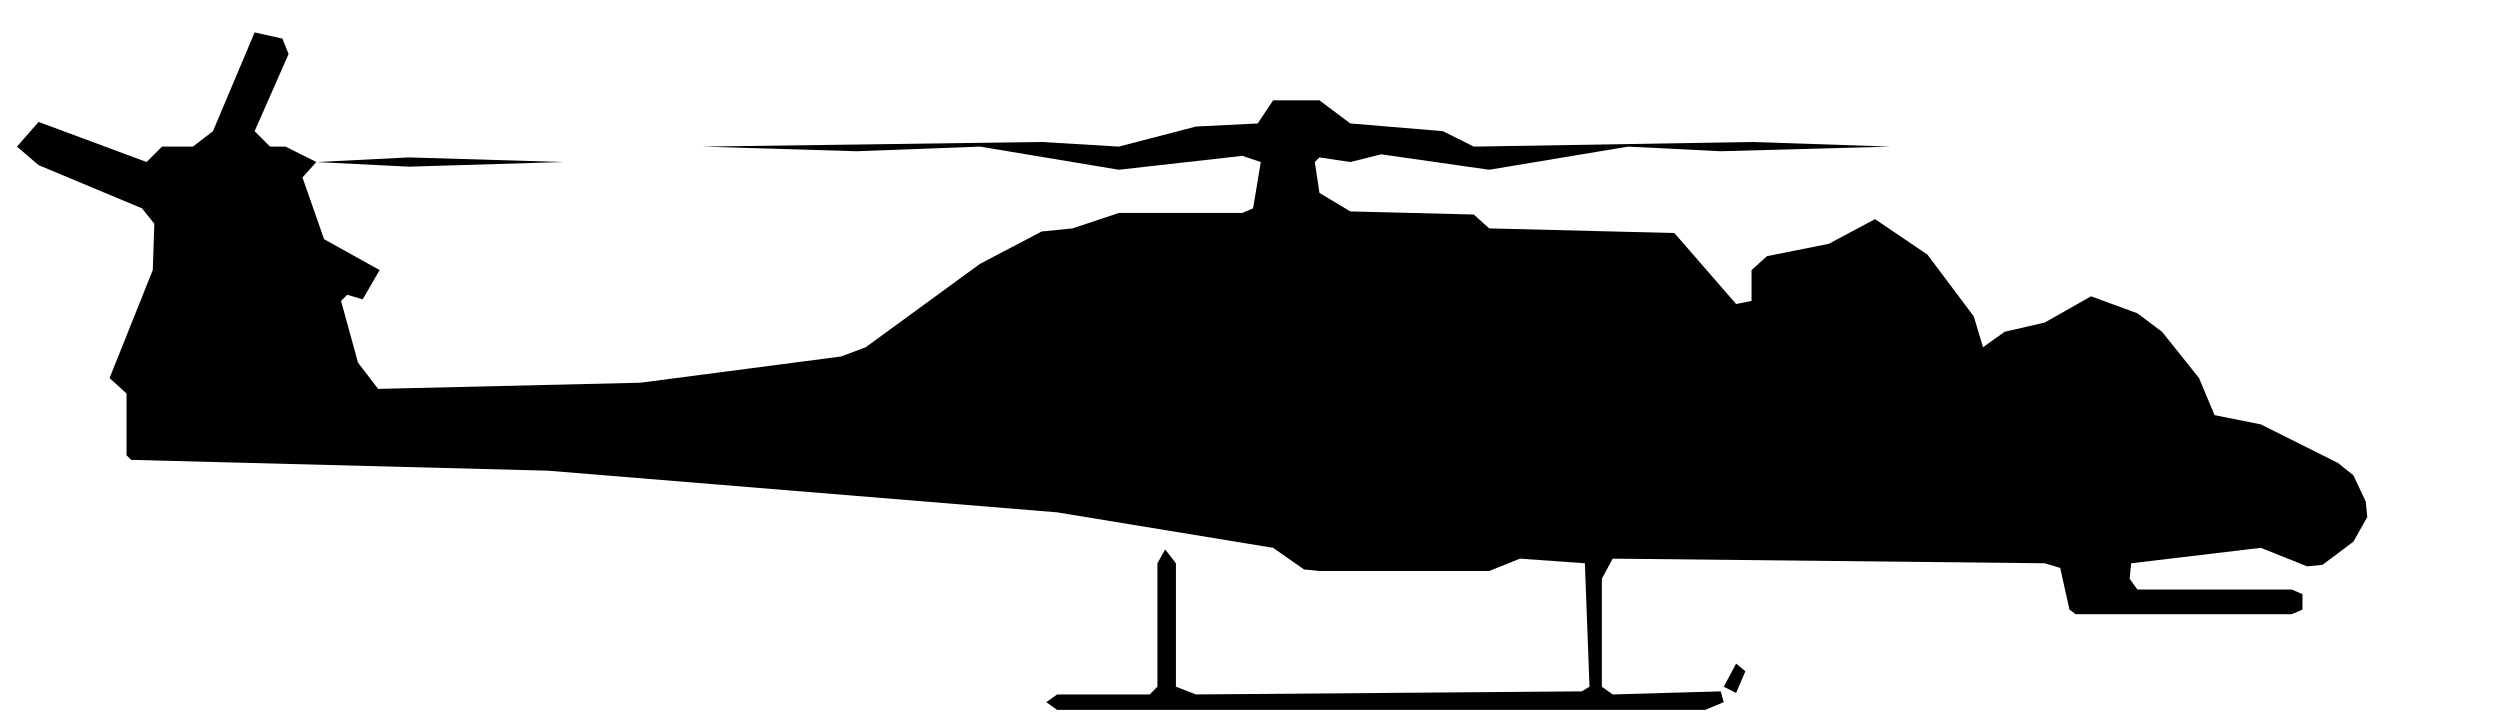
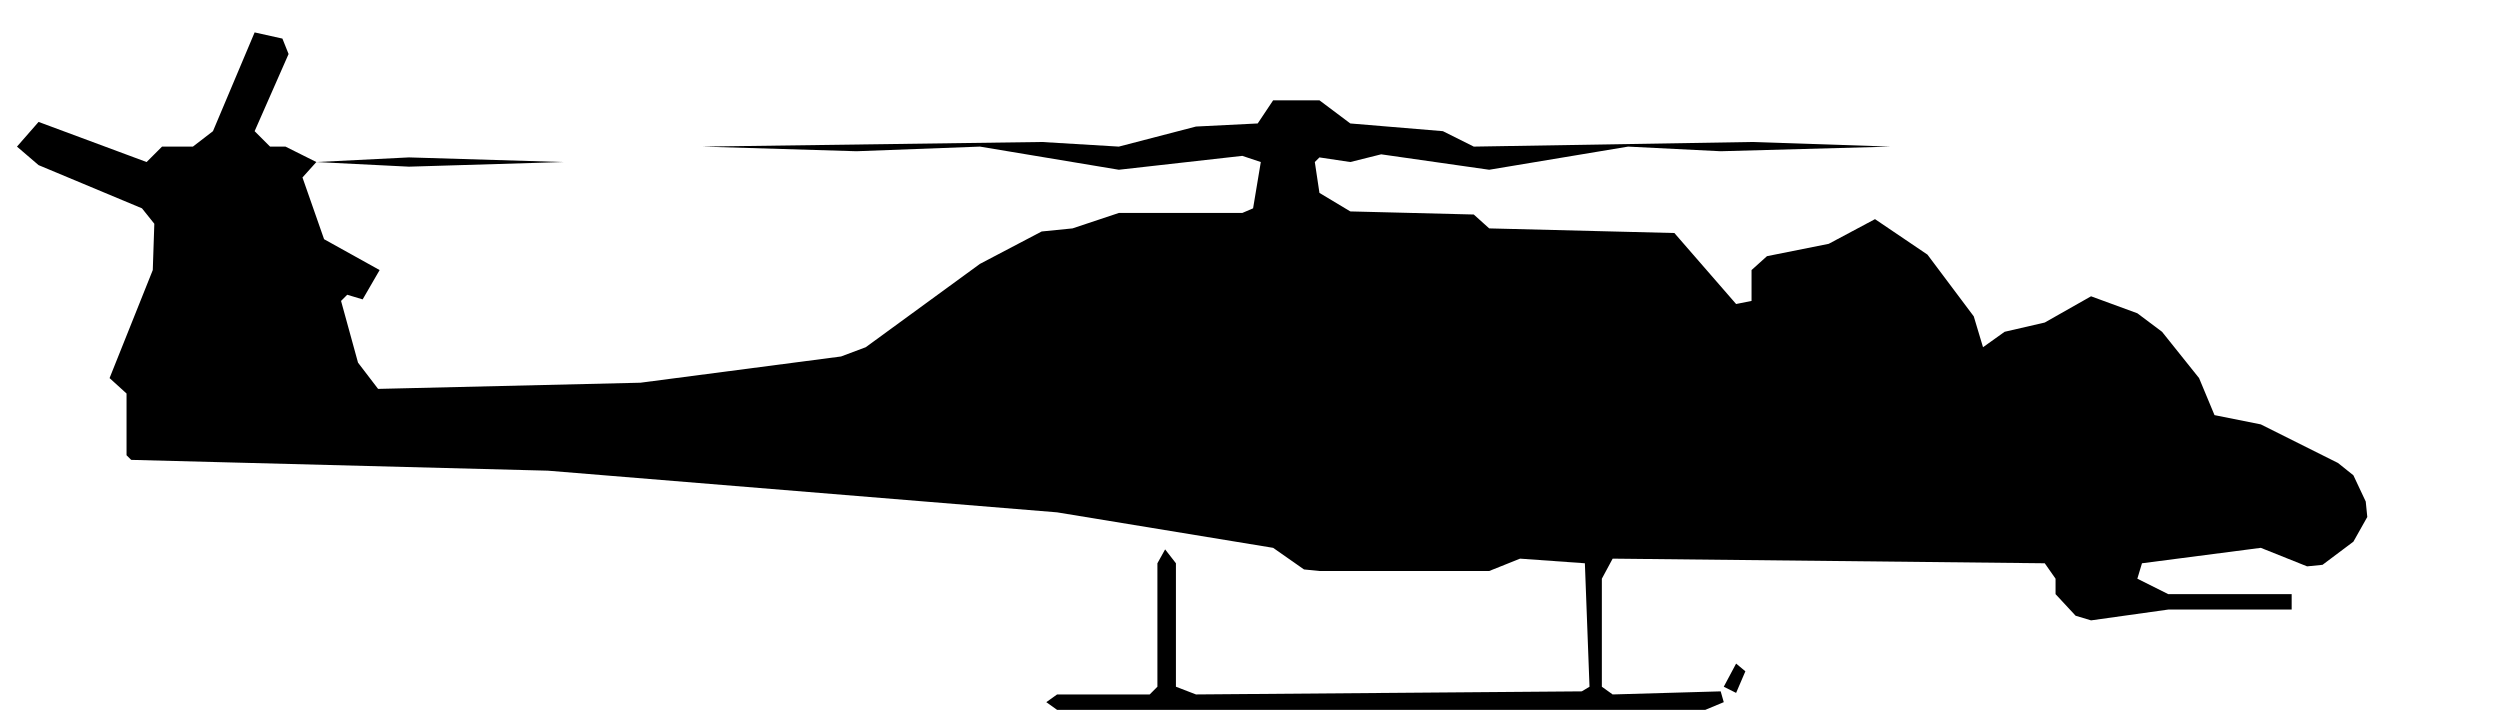
<svg xmlns="http://www.w3.org/2000/svg" viewBox="0 0 162 47" width="162" height="47" fill="currentColor" fill-rule="evenodd">
-   <path d="M68.5 46L110.5 46L111.7 45.5L111.5 44.8L104.5 45L103.8 44.5L103.8 37.5L104.5 36.2L132.5 36.5L133.5 36.8L134.1 39.5L134.5 39.8L148.5 39.8L149.2 39.5L149.2 38.5L148.5 38.2L138.5 38.2L138 37.5L138.1 36.5L146.5 35.5L149.5 36.7L150.5 36.6L152.5 35.1L153.4 33.5L153.3 32.5L152.5 30.8L151.5 30L146.5 27.5L143.5 26.9L142.5 24.5L140.1 21.5L138.5 20.3L135.5 19.2L132.5 20.9L129.9 21.5L128.5 22.5L127.9 20.5L124.9 16.5L121.5 14.2L118.5 15.8L114.5 16.6L113.5 17.5L113.5 19.5L112.5 19.7L108.5 15.1L96.5 14.8L95.5 13.9L87.5 13.7L85.5 12.5L85.2 10.5L85.5 10.2L87.5 10.5L89.5 10L96.5 11L105.5 9.5L111.5 9.8L122.5 9.5L113.5 9.2L95.5 9.5L93.5 8.5L87.5 8L85.5 6.5L82.5 6.5L81.5 8L77.5 8.2L72.5 9.5L67.5 9.2L45.5 9.5L55.5 9.8L63.5 9.5L72.5 11L80.5 10.1L81.7 10.5L81.2 13.5L80.5 13.8L72.5 13.8L69.5 14.8L67.5 15L63.5 17.1L56.1 22.5L54.5 23.1L41.5 24.8L24.5 25.2L23.2 23.5L22.1 19.5L22.5 19.1L23.5 19.4L24.6 17.5L21 15.5L19.6 11.5L20.5 10.5L26.5 10.8L36.5 10.5L26.5 10.2L20.5 10.5L18.5 9.5L17.5 9.5L16.5 8.5L18.7 3.5L18.3 2.5L16.5 2.1L13.8 8.5L12.5 9.5L10.5 9.5L9.5 10.5L2.5 7.9L1.1 9.5L2.5 10.7L9.2 13.5L10 14.5L9.9 17.5L7.1 24.5L8.2 25.5L8.2 29.5L8.5 29.8L35.5 30.5L68.5 33.2L82.5 35.5L84.5 36.9L85.5 37L96.5 37L98.5 36.2L102.7 36.5L103 44.5L102.5 44.8L77.5 45L76.2 44.5L76.2 36.5L75.5 35.6L75 36.5L75 44.5L74.5 45L68.5 45L67.8 45.5ZM112.5 44.9L113.1 43.5L112.5 43L111.7 44.5Z" />
+   <path d="M68.5 46L110.5 46L111.7 45.5L111.5 44.8L104.5 45L103.8 44.5L103.8 37.5L104.5 36.2L132.5 36.5L133.2 37.5L133.2 38.5L134.5 39.9L135.5 40.2L140.5 39.5L148.5 39.5L148.5 38.5L140.5 38.5L138.5 37.5L138.8 36.5L146.5 35.5L149.5 36.7L150.5 36.6L152.5 35.1L153.4 33.5L153.3 32.5L152.5 30.8L151.5 30L146.5 27.5L143.5 26.9L142.5 24.5L140.1 21.5L138.5 20.3L135.5 19.2L132.5 20.9L129.9 21.5L128.5 22.5L127.9 20.5L124.9 16.5L121.5 14.2L118.5 15.8L114.5 16.6L113.5 17.5L113.5 19.5L112.5 19.7L108.5 15.1L96.5 14.8L95.5 13.9L87.5 13.7L85.5 12.5L85.2 10.5L85.5 10.2L87.5 10.5L89.5 10L96.5 11L105.5 9.5L111.5 9.8L122.5 9.5L113.5 9.2L95.5 9.5L93.5 8.5L87.5 8L85.5 6.5L82.5 6.5L81.5 8L77.5 8.2L72.5 9.5L67.5 9.2L45.5 9.5L55.5 9.8L63.5 9.5L72.5 11L80.5 10.1L81.7 10.5L81.2 13.5L80.5 13.8L72.5 13.8L69.5 14.8L67.5 15L63.5 17.1L56.1 22.5L54.5 23.1L41.5 24.8L24.5 25.2L23.2 23.5L22.1 19.5L22.5 19.1L23.5 19.4L24.6 17.5L21 15.5L19.6 11.5L20.5 10.5L26.5 10.8L36.5 10.5L26.5 10.2L20.5 10.5L18.5 9.5L17.5 9.5L16.5 8.5L18.7 3.5L18.3 2.5L16.5 2.1L13.8 8.5L12.5 9.5L10.5 9.5L9.5 10.5L2.5 7.9L1.1 9.5L2.5 10.7L9.2 13.5L10 14.5L9.9 17.5L7.1 24.5L8.2 25.5L8.2 29.5L8.5 29.8L35.5 30.5L68.5 33.2L82.5 35.5L84.5 36.9L85.5 37L96.5 37L98.5 36.2L102.7 36.5L103 44.5L102.5 44.8L77.5 45L76.2 44.5L76.2 36.5L75.5 35.6L75 36.5L75 44.5L74.5 45L68.5 45L67.8 45.5ZM112.5 44.9L113.1 43.5L112.5 43L111.7 44.5Z" />
</svg>
